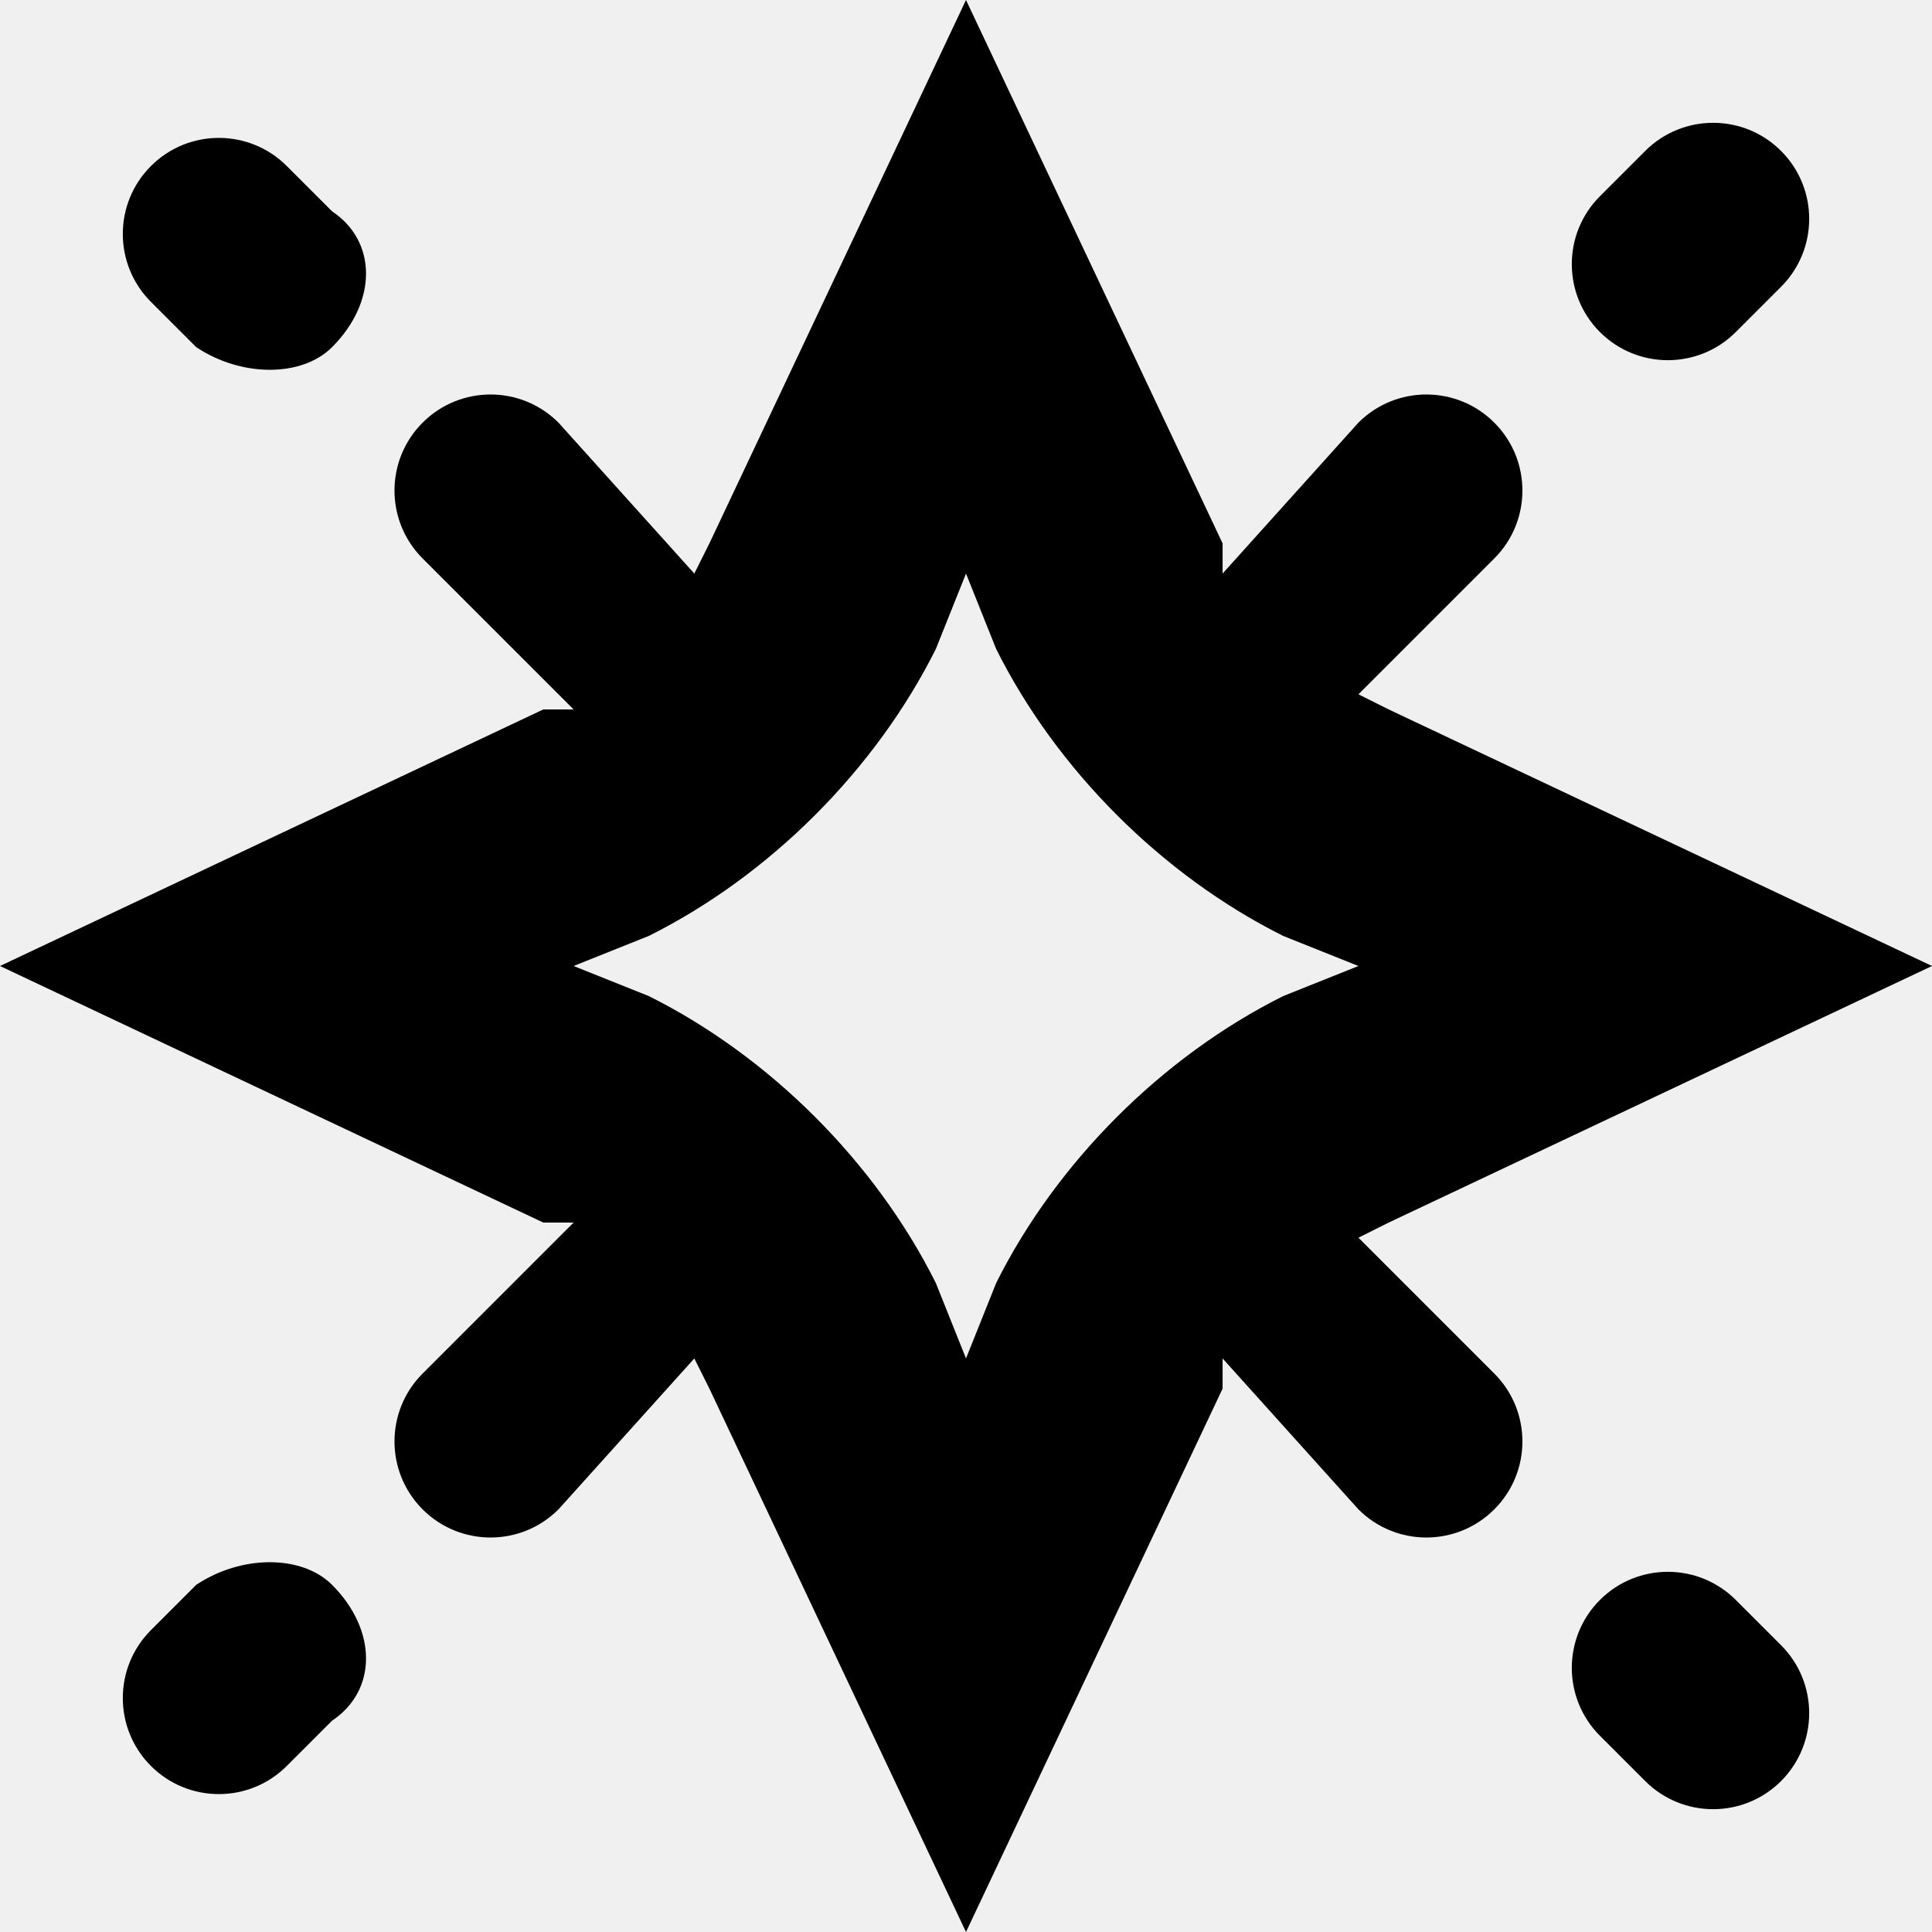
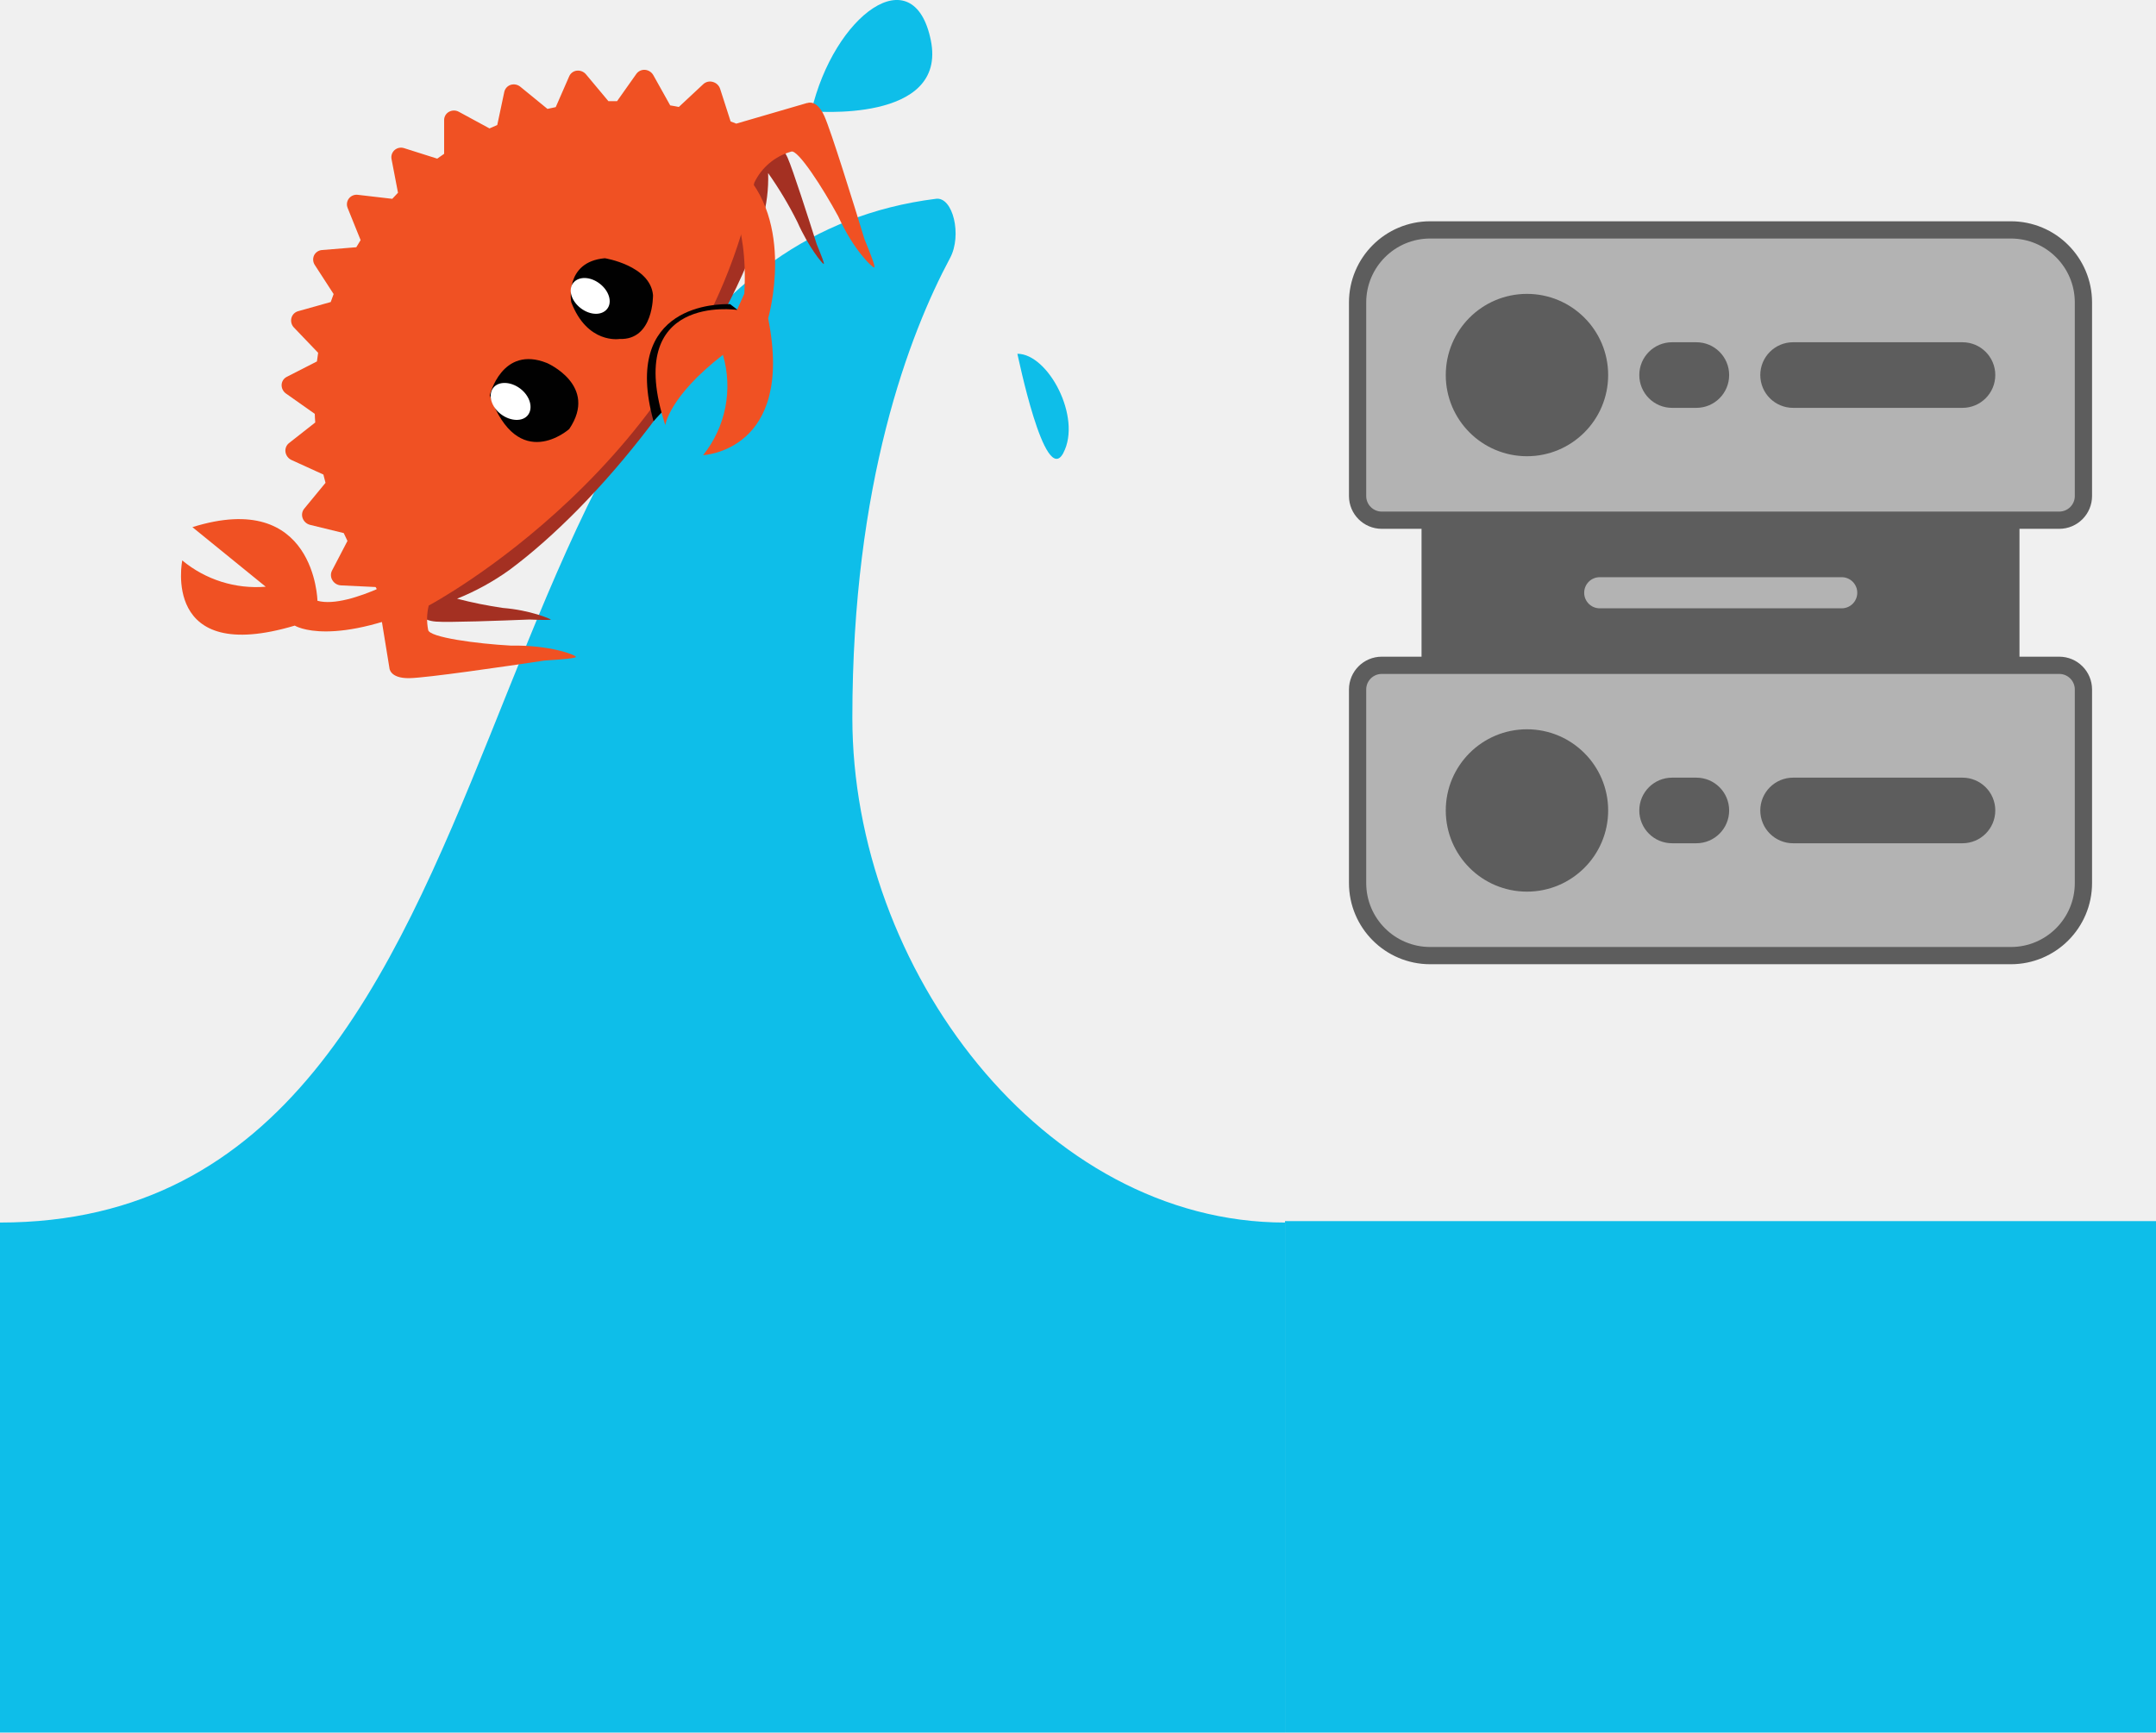
- <svg xmlns="http://www.w3.org/2000/svg" viewBox="0 0 128 128">
-   <path fill-rule="evenodd" d="M81 36 64 0 47 36l-1 2-9-10a6 6 0 0 0-9 9l10 10h-2L0 64l36 17h2L28 91a6 6 0 1 0 9 9l9-10 1 2 17 36 17-36v-2l9 10a6 6 0 1 0 9-9l-9-9 2-1 36-17-36-17-2-1 9-9a6 6 0 1 0-9-9l-9 10v-2Zm-17 2-2 5c-4 8-11 15-19 19l-5 2 5 2c8 4 15 11 19 19l2 5 2-5c4-8 11-15 19-19l5-2-5-2c-8-4-15-11-19-19l-2-5Z" clip-rule="evenodd" />
-   <path d="M118 19a6 6 0 0 0-9-9l-3 3a6 6 0 1 0 9 9l3-3Zm-96 4c-2 2-6 2-9 0l-3-3a6 6 0 1 1 9-9l3 3c3 2 3 6 0 9Zm0 82c-2-2-6-2-9 0l-3 3a6 6 0 1 0 9 9l3-3c3-2 3-6 0-9Zm96 4a6 6 0 0 1-9 9l-3-3a6 6 0 1 1 9-9l3 3Z" />
-   <style>path{fill:#000}@media (prefers-color-scheme:dark){path{fill:#fff}}</style>
+ <svg xmlns="http://www.w3.org/2000/svg" id="Layer_1" data-name="Layer 1" viewBox="0 0 500 401.89">
+   <defs>
+     <style>.cls-1{fill:#0ebee9;}.cls-2{fill:#5d5d5d;}.cls-2,.cls-3{stroke:#5d5d5d;stroke-width:4px;}.cls-3{fill:#b3b3b3;}.cls-4{fill:#a43022;}.cls-5{fill:#f05123;}.cls-6{fill:#010101;}.cls-7{fill:#fff;}</style>
+   </defs>
+   <g id="SVGRepo_iconCarrier" data-name="SVGRepo iconCarrier">
+     <path class="cls-1" d="M298,401.89H0V283.59c131.22,0,99.68-222.71,217.07-237.48,3.94-.5,6.07,8.48,3.27,13.72-9.46,17.7-22.67,52.17-22.67,106.65,0,58.22,44.21,117.11,100.34,117.11Zm-51.4-296.83c4.34-8.19-3.49-23-10.66-23C236,82.11,242.28,113.26,246.61,105.06ZM215.86,9.31c-4-19.42-22.48-5.82-27.69,16.5C188.17,25.81,219.84,28.74,215.86,9.31Z" />
+   </g>
+   <g id="SVGRepo_iconCarrier-2" data-name="SVGRepo iconCarrier">
+     <rect class="cls-2" x="331.67" y="109.44" width="134.67" height="56.11" rx="5.61" />
+     <path class="cls-3" d="M466.34,53.33H331.67a16.84,16.84,0,0,0-16.83,16.84v44.89a5.61,5.61,0,0,0,5.61,5.61H477.56a5.61,5.61,0,0,0,5.61-5.61V70.17A16.83,16.83,0,0,0,466.34,53.33Z" />
+     <path class="cls-3" d="M477.56,154.33H320.45a5.61,5.61,0,0,0-5.61,5.61v44.89a16.84,16.84,0,0,0,16.83,16.84H466.34a16.83,16.83,0,0,0,16.83-16.84V159.94A5.61,5.61,0,0,0,477.56,154.33Z" />
+     <path class="cls-3" d="M427.06,143.11H371a5.61,5.61,0,0,1,0-11.22h56.11a5.61,5.61,0,0,1,0,11.22Z" />
+     <circle class="cls-2" cx="354.12" cy="87" r="16.83" />
+     <path class="cls-2" d="M415.84,92.61h39.28a5.61,5.61,0,1,0,0-11.22H415.84a5.61,5.61,0,1,0,0,11.22Z" />
+     <path class="cls-2" d="M393.4,81.39h-5.62a5.61,5.61,0,1,0,0,11.22h5.62a5.61,5.61,0,1,0,0-11.22Z" />
+     <circle class="cls-2" cx="354.12" cy="188" r="16.83" />
+     <path class="cls-2" d="M455.12,182.39H415.84a5.61,5.61,0,1,0,0,11.22h39.28a5.61,5.61,0,0,0,0-11.22Z" />
+     <path class="cls-2" d="M393.4,182.39h-5.62a5.61,5.61,0,1,0,0,11.22h5.62a5.61,5.61,0,0,0,0-11.22Z" />
+   </g>
+   <rect class="cls-1" x="298.01" y="283.26" width="201.99" height="118.63" />
+   <g id="Layer-1">
+     <path class="cls-4" d="M117.88,73.84C107,88.06,98.93,102.22,94.32,114l-.63-.48c-4.27,12.06-4.65,21.53.13,25.18A7.81,7.81,0,0,0,96.4,140l1,2.34s.43,1.59,3.69,1.85c2.88.24,15.19-.22,21.65-.48,3.1.13,5.08.13,5,0s-4.67-2.17-11.15-2.69A98.33,98.33,0,0,1,106,138.88a57.72,57.72,0,0,0,12.14-6.67l0,0c10.18-7.55,21.7-19.1,32.55-33.32C163.1,82.6,172,66.29,176,53.79L154.71,37.56c-11,7.11-24.4,20-36.83,36.28" />
+     <path class="cls-4" d="M179.81,33.58l-4.72-1-.38-.32c-3.92-3-10.63-1.67-18.75,3l20.82,15.89a35.81,35.81,0,0,0,1.36-11,86.78,86.78,0,0,1,6.78,11.34c2.6,5.86,5.81,9.71,6.09,9.74s-.48-1.79-1.62-4.62c-1.9-6-5.54-17.34-6.7-19.94-1.31-3-2.88-3.05-2.88-3.05" />
+     <path class="cls-5" d="M187.18,23.89l-16.43,4.79-1.31-.51L167,20.59A2.44,2.44,0,0,0,165.3,19a2.29,2.29,0,0,0-2.19.51l-5.68,5.3c-.66-.14-1.32-.25-2-.36l-3.91-7a2.44,2.44,0,0,0-1.93-1.25,2.26,2.26,0,0,0-2,.92l-4.49,6.35c-.66,0-1.32,0-2,0l-5.19-6.21a2.43,2.43,0,0,0-2.13-.87A2.19,2.19,0,0,0,132,17.71l-3.12,7.14-1.92.41-6.28-5.13a2.4,2.4,0,0,0-2.24-.45,2.23,2.23,0,0,0-1.49,1.64L115.32,29l-1.8.79-7.11-3.86a2.35,2.35,0,0,0-2.27,0A2.17,2.17,0,0,0,103,27.81L103,35.68c-.54.36-1.07.74-1.6,1.12l-7.67-2.43a2.28,2.28,0,0,0-2.21.43,2.21,2.21,0,0,0-.72,2.1l1.5,7.81c-.45.46-.89.93-1.33,1.41l-8-.93a2.25,2.25,0,0,0-2.06.86,2.22,2.22,0,0,0-.28,2.21l3,7.44c-.34.54-.68,1.1-1,1.65L74.67,58a2.24,2.24,0,0,0-1.84,1.25A2.3,2.3,0,0,0,73,61.46l4.37,6.75c-.23.62-.45,1.23-.67,1.85l-7.57,2.13a2.21,2.21,0,0,0-1.55,1.59A2.35,2.35,0,0,0,68.19,76l5.59,5.84c-.1.65-.2,1.3-.28,2l-7,3.58a2.17,2.17,0,0,0-1.19,1.86,2.38,2.38,0,0,0,1,2L73,96c0,.66.07,1.31.11,2L67,102.8a2.24,2.24,0,0,0-.79,2.08,2.46,2.46,0,0,0,1.4,1.83L75,110.08c.15.64.32,1.28.49,1.92l-4.94,6a2.25,2.25,0,0,0-.36,2.21,2.47,2.47,0,0,0,1.72,1.54l7.81,1.91c.28.6.56,1.21.86,1.82L77,132.35a2.29,2.29,0,0,0,.09,2.25,2.46,2.46,0,0,0,2,1.19l8,.38.21.29,3,18.43s0,2.5,4.64,2.42c4.06-.07,22-2.68,31.37-4.09,4.42-.26,7.27-.56,7.26-.84,0-.43-5.93-2.78-15.08-2.62-7.78-.42-19.1-1.91-19.2-3.67a13,13,0,0,1,.14-5.63h0s62.5-33.06,75.5-98.08a13.54,13.54,0,0,1,8.56-7.21c1.51-.63,7.37,8.48,10.9,15,3.58,7.91,8,12,8.34,11.87s-.67-2.67-2.25-6.57c-2.64-8.64-7.72-25-9.31-28.56-1.81-4-3.93-3-3.93-3" />
+     <path class="cls-6" d="M165.91,82.67c0-.32,0-.5,0-.5L151.56,97.7C144,70.33,166.83,70.49,169.32,70.55L173,73.37Z" />
+     <path class="cls-5" d="M97.07,131.75s-15.89,9.69-23.45,7.61c0,0-.51-26-29-17.08l17,13.82A26.84,26.84,0,0,1,42.27,130s-5,24.4,26.09,15.12c0,0,8.69,5.51,32.87-5.75Z" />
+     <path class="cls-6" d="M132.48,70.1s-1.69-9.36,7.79-10.2c0,0,10.51,1.68,11.17,8.53,0,0,.21,10.53-7.79,10.2,0,0-7.43,1.24-11.17-8.53" />
+     <path class="cls-7" d="M139.06,65.78c2.18,1.66,3,4.29,1.75,5.87s-3.94,1.51-6.12-.15-3-4.29-1.75-5.87,3.95-1.51,6.12.15" />
+     <path class="cls-6" d="M113.58,91.7s2.8-11.7,13.27-7.49c0,0,12,5.19,5.16,15.31,0,0-11.8,10.54-18.43-7.82" />
+     <path class="cls-7" d="M120.67,90.16c2.24,1.71,3,4.42,1.81,6.06s-4.07,1.56-6.32-.15-3-4.43-1.8-6.06,4.07-1.56,6.31.15" />
+     <path class="cls-5" d="M167.75,43.55s5.88,7.38,4.86,24.58l-1.69,3.76s-26.67-4-16.63,26.73c0,0,.82-6.58,13.36-16.31a25.63,25.63,0,0,1-4.59,23.27s21.27-.91,15.08-31.73c0,0,6.57-22.57-6.79-35Z" />
+   </g>
</svg>
